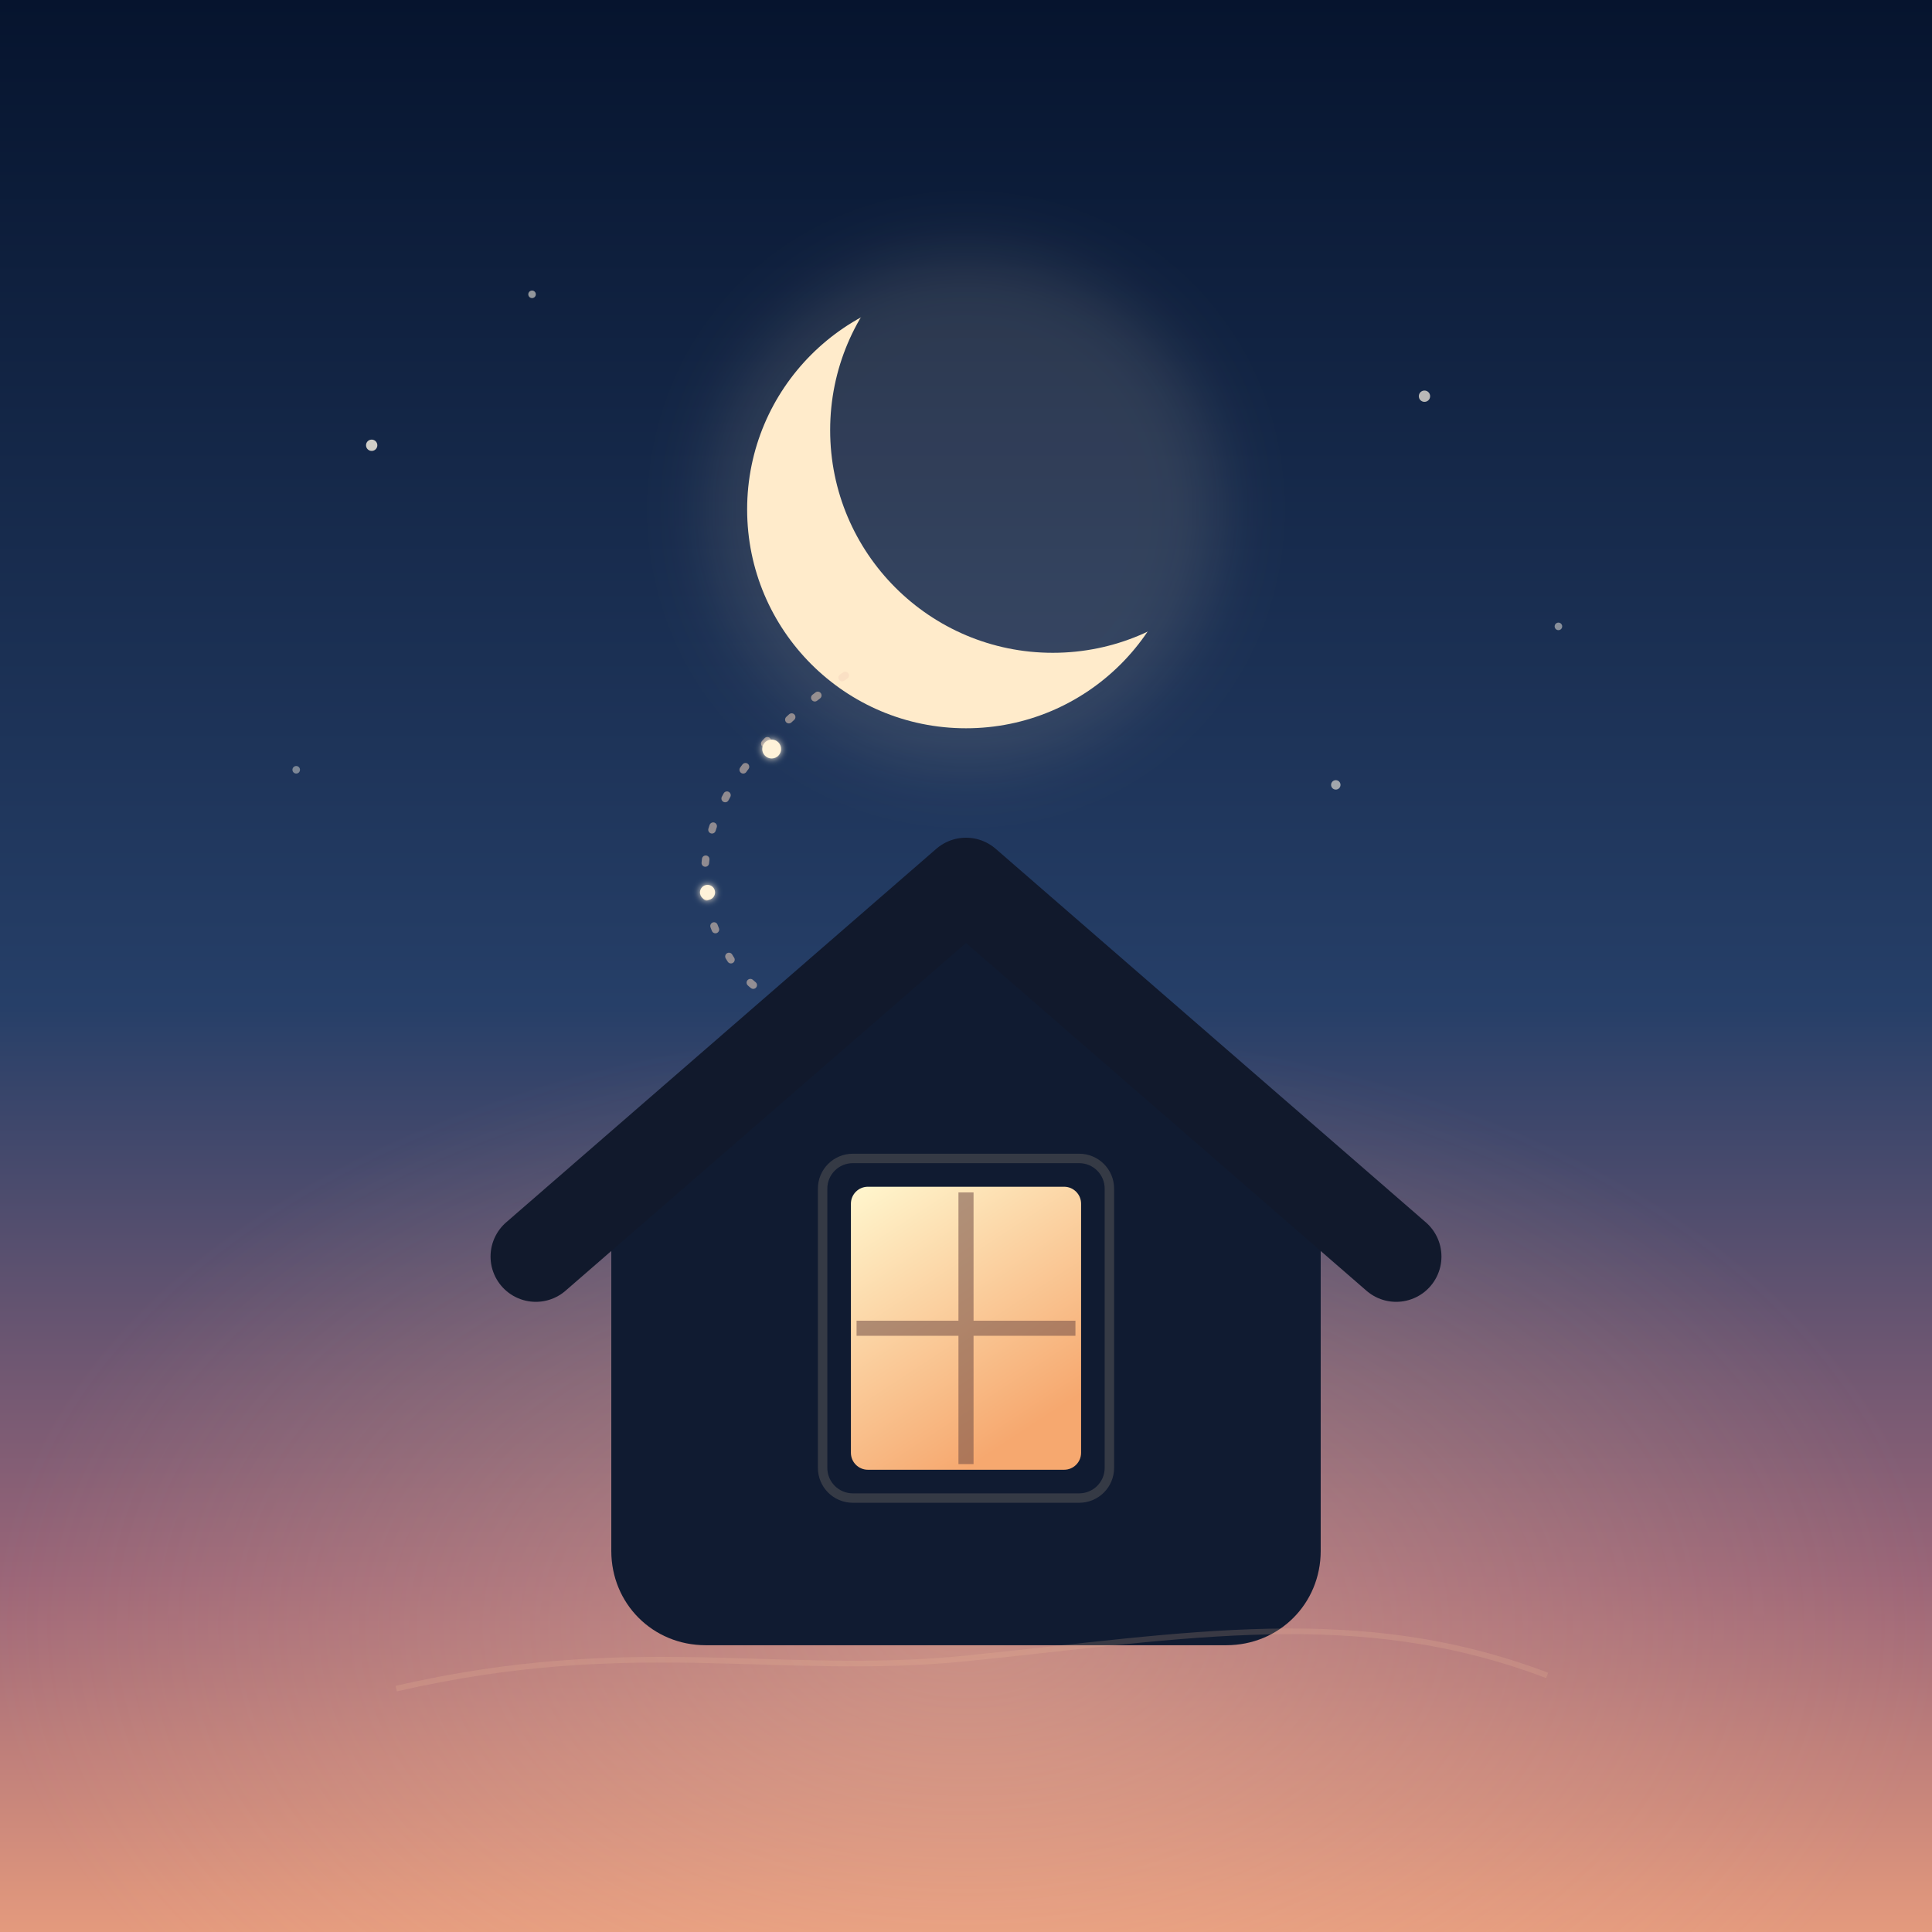
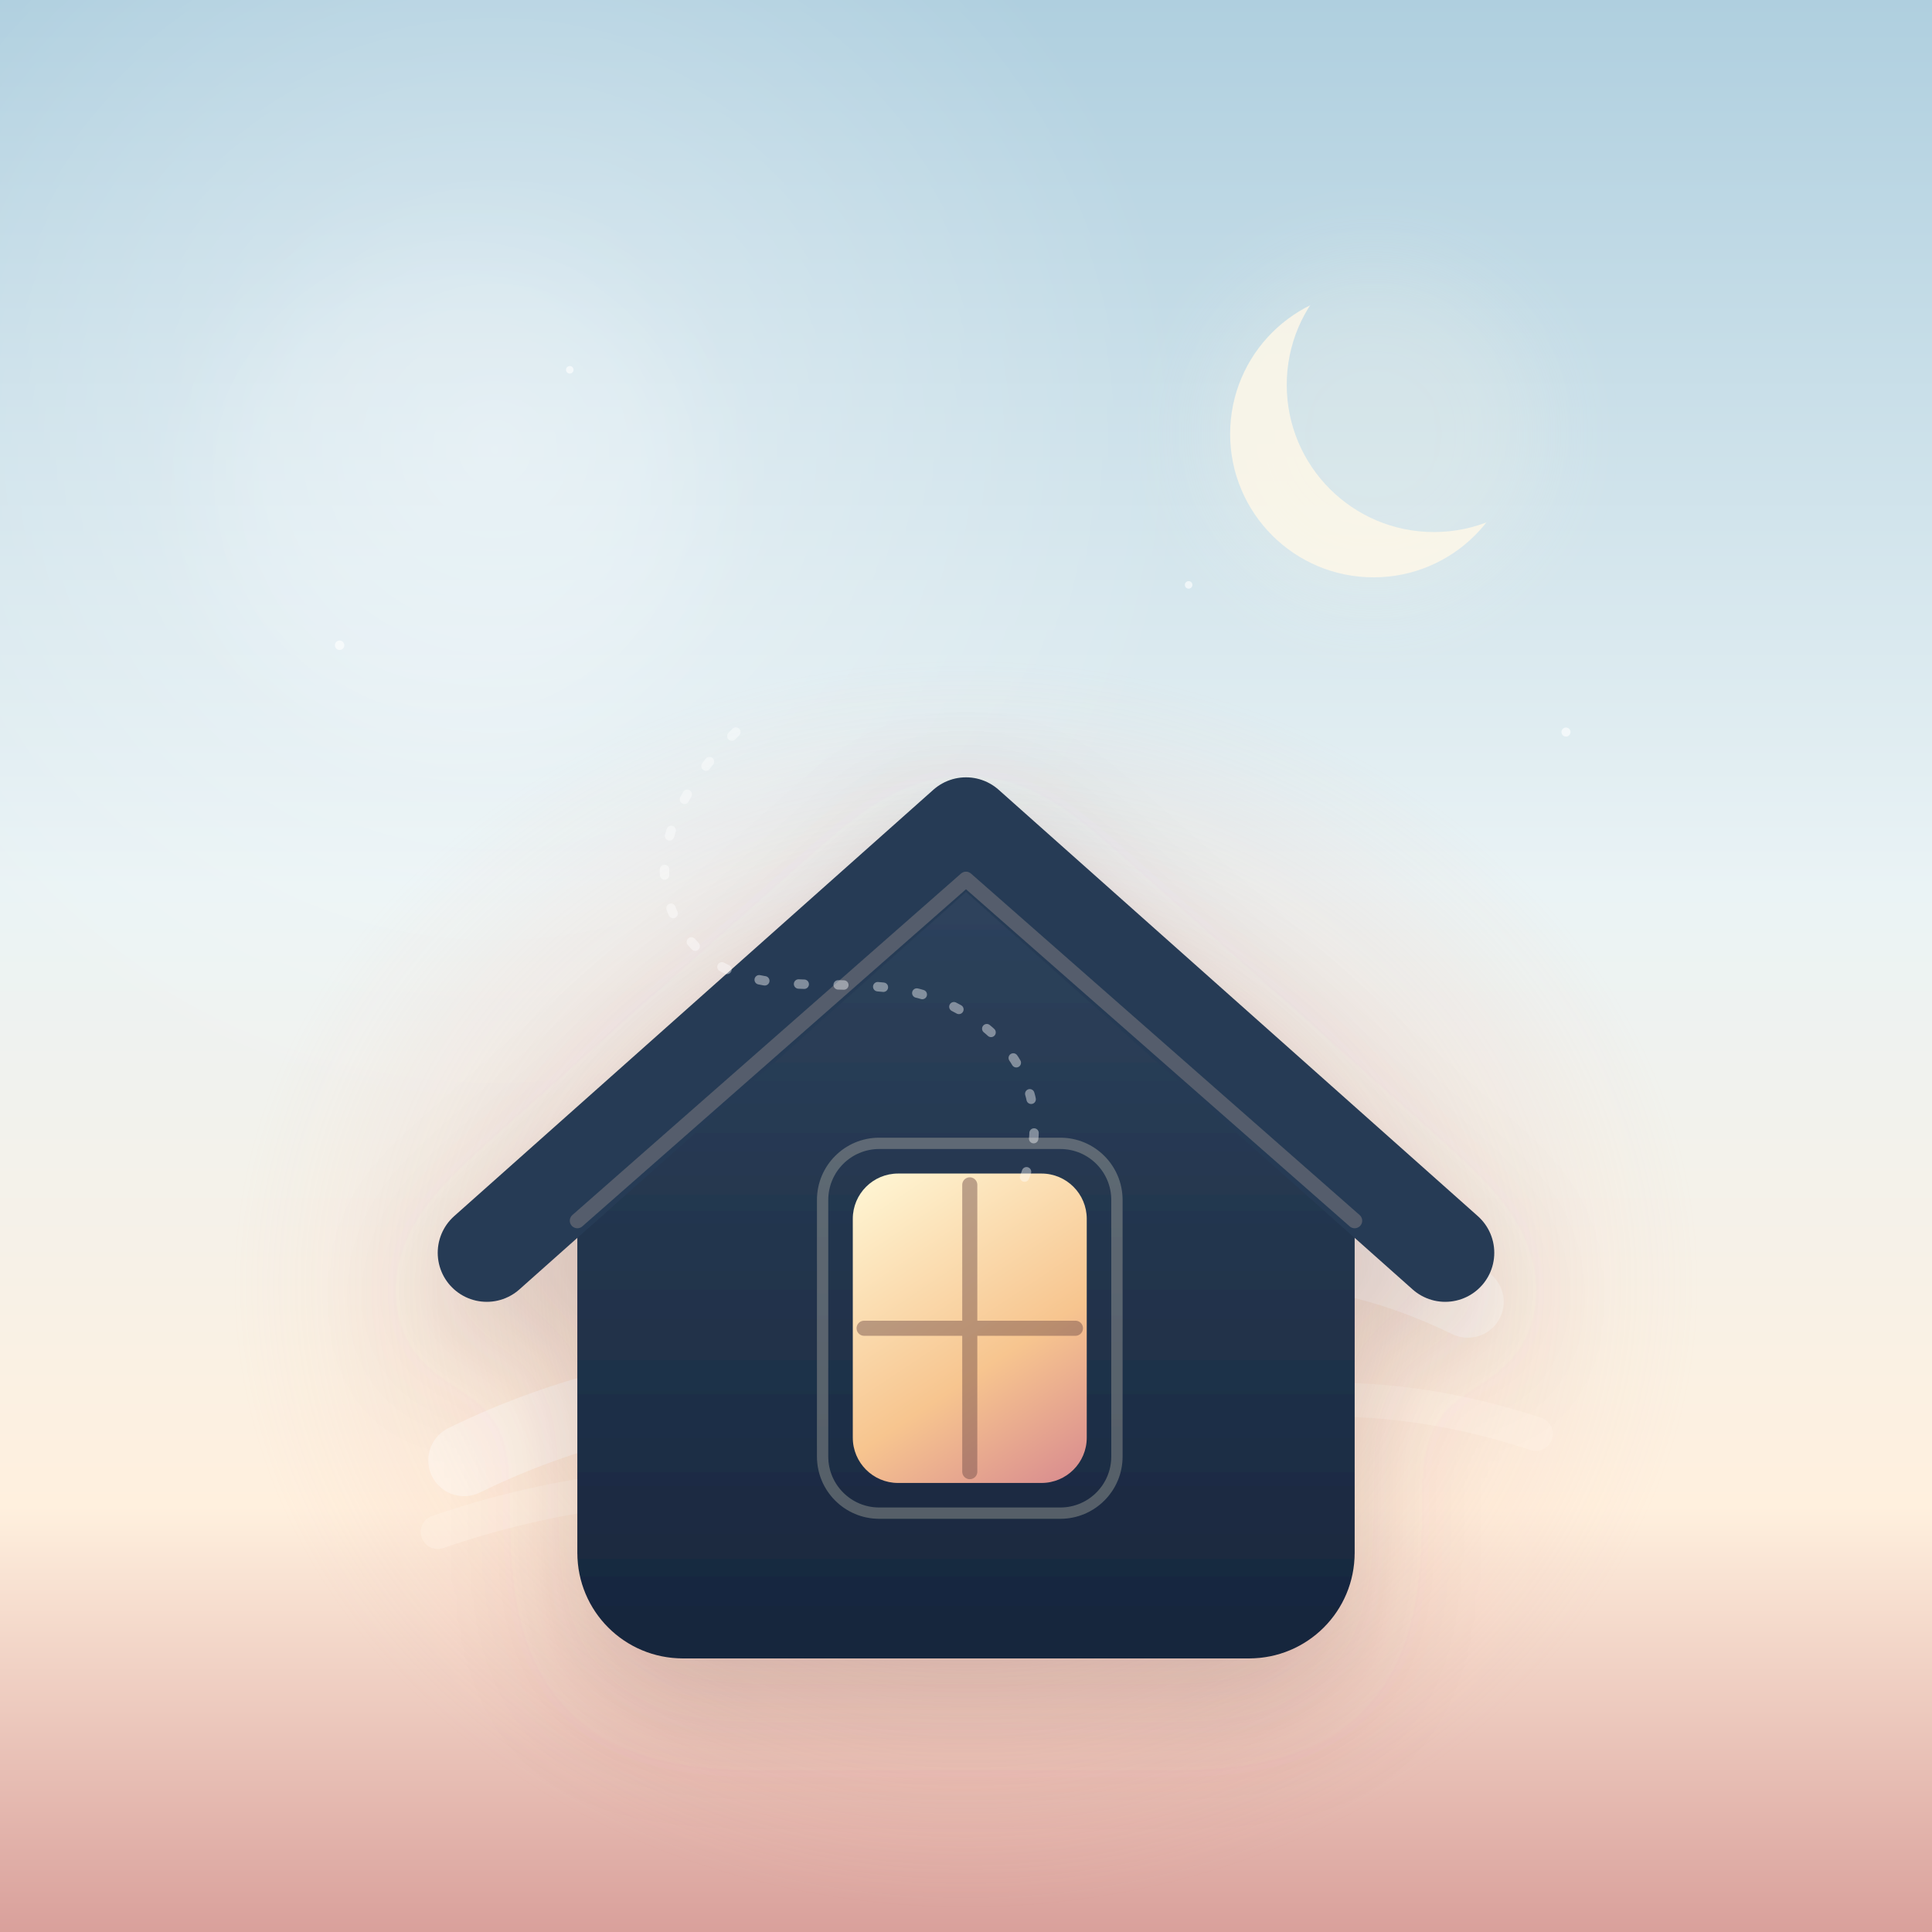
<svg xmlns="http://www.w3.org/2000/svg" width="1024" height="1024" viewBox="0 0 1024 1024">
  <defs>
    <linearGradient id="sky" x1="512" y1="0" x2="512" y2="1024" gradientUnits="userSpaceOnUse">
-       <stop stop-color="#06142E" />
-       <stop offset=".52" stop-color="#263F68" />
-       <stop offset=".82" stop-color="#9C6678" />
-       <stop offset="1" stop-color="#E49A7D" />
+       <stop stop-color="#AFCFDF" />
+       <stop offset=".46" stop-color="#EAF3F5" />
+       <stop offset=".78" stop-color="#FFF0DE" />
+       <stop offset="1" stop-color="#D9A09B" />
    </linearGradient>
-     <radialGradient id="horizon" cx="0" cy="0" r="1" gradientTransform="translate(512 862) rotate(90) scale(320 520)" gradientUnits="userSpaceOnUse">
-       <stop stop-color="#FFC49A" stop-opacity=".38" />
-       <stop offset="1" stop-color="#FFC49A" stop-opacity="0" />
+     <radialGradient id="warm" cx="0" cy="0" r="1" gradientTransform="translate(512 680) rotate(90) scale(330 390)" gradientUnits="userSpaceOnUse">
+       <stop stop-color="#FFE4BA" stop-opacity=".72" />
+       <stop offset=".62" stop-color="#F3B6A2" stop-opacity=".2" />
+       <stop offset="1" stop-color="#F3B6A2" stop-opacity="0" />
    </radialGradient>
-     <radialGradient id="windowGlow" cx="0" cy="0" r="1" gradientTransform="translate(512 688) rotate(90) scale(188)" gradientUnits="userSpaceOnUse">
-       <stop stop-color="#FFD8A4" stop-opacity=".55" />
-       <stop offset="1" stop-color="#FFD8A4" stop-opacity="0" />
+     <radialGradient id="quiet" cx="0" cy="0" r="1" gradientTransform="translate(260 238) rotate(42) scale(370)" gradientUnits="userSpaceOnUse">
+       <stop stop-color="#FFFFFF" stop-opacity=".42" />
+       <stop offset="1" stop-color="#FFFFFF" stop-opacity="0" />
    </radialGradient>
-     <linearGradient id="window" x1="469" y1="624" x2="553" y2="752" gradientUnits="userSpaceOnUse">
-       <stop stop-color="#FFF4CB" />
-       <stop offset="1" stop-color="#F6A86F" />
+     <linearGradient id="house" x1="512" y1="414" x2="512" y2="870" gradientUnits="userSpaceOnUse">
+       <stop stop-color="#314761" />
+       <stop offset="1" stop-color="#17263D" />
    </linearGradient>
-     <filter id="soft" x="-100%" y="-100%" width="300%" height="300%">
-       <feGaussianBlur stdDeviation="18" />
+     <linearGradient id="window" x1="459" y1="618" x2="570" y2="784" gradientUnits="userSpaceOnUse">
+       <stop stop-color="#FFF7D6" />
+       <stop offset=".62" stop-color="#F7C58F" />
+       <stop offset="1" stop-color="#D98D8F" />
+     </linearGradient>
+     <filter id="blur" x="-100%" y="-100%" width="300%" height="300%">
+       <feGaussianBlur stdDeviation="24" />
    </filter>
-     <filter id="star" x="-300%" y="-300%" width="700%" height="700%">
-       <feGaussianBlur stdDeviation="2" result="b" />
-       <feMerge>
-         <feMergeNode in="b" />
-         <feMergeNode in="SourceGraphic" />
-       </feMerge>
+     <filter id="softShadow" x="-60%" y="-60%" width="220%" height="220%">
+       <feDropShadow dx="0" dy="24" stdDeviation="32" flood-color="#6B4B57" flood-opacity=".22" />
    </filter>
-     <mask id="crescent">
+     <mask id="moon">
      <rect width="1024" height="1024" fill="black" />
-       <circle cx="512" cy="270" r="116" fill="white" />
-       <circle cx="558" cy="228" r="118" fill="black" />
+       <circle cx="728" cy="230" r="76" fill="white" />
+       <circle cx="760" cy="204" r="78" fill="black" />
    </mask>
  </defs>
  <rect width="1024" height="1024" fill="url(#sky)" />
-   <rect width="1024" height="1024" fill="url(#horizon)" />
-   <g fill="#FFF7E7">
-     <circle cx="197" cy="236" r="3" opacity=".8" />
-     <circle cx="282" cy="156" r="2" opacity=".55" />
-     <circle cx="755" cy="210" r="3" opacity=".7" />
-     <circle cx="826" cy="332" r="2" opacity=".48" />
-     <circle cx="157" cy="408" r="2" opacity=".42" />
-     <circle cx="708" cy="416" r="2.5" opacity=".58" />
+   <rect width="1024" height="1024" fill="url(#quiet)" />
+   <rect width="1024" height="1024" fill="url(#warm)" />
+   <circle cx="242" cy="262" r="128" fill="#FFFFFF" opacity=".16" filter="url(#blur)" />
+   <circle cx="728" cy="230" r="90" fill="#FFF9EA" opacity=".2" filter="url(#blur)" />
+   <rect width="1024" height="1024" fill="#FFF8E8" mask="url(#moon)" opacity=".82" />
+   <path d="M246 774C360 718 454 738 512 708C594 666 675 640 778 690" fill="none" stroke="#FFFFFF" stroke-opacity=".34" stroke-width="38" stroke-linecap="round" />
+   <path d="M232 812C360 768 447 797 528 774C620 748 705 724 814 760" fill="none" stroke="#FFF4E6" stroke-opacity=".4" stroke-width="18" stroke-linecap="round" />
+   <g opacity=".62" fill="#FFFFFF">
+     <circle cx="180" cy="342" r="2.5" />
+     <circle cx="302" cy="196" r="2" />
+     <circle cx="630" cy="310" r="2" />
+     <circle cx="830" cy="388" r="2.4" />
  </g>
-   <circle cx="512" cy="270" r="135" fill="#FFE9C8" opacity=".12" filter="url(#soft)" />
-   <rect width="1024" height="1024" fill="#FFEBCB" mask="url(#crescent)" />
-   <path d="M448 358C382 403 355 457 387 508C417 557 496 530 542 562C579 588 575 625 556 654" fill="none" stroke="#F6D8BF" stroke-opacity=".52" stroke-width="4" stroke-linecap="round" stroke-dasharray="2 16" />
-   <g fill="#FFF2D9" filter="url(#star)">
-     <circle cx="409" cy="397" r="5" />
-     <circle cx="375" cy="473" r="4" />
-     <circle cx="458" cy="539" r="4.5" />
-     <circle cx="552" cy="602" r="4" />
+   <g filter="url(#softShadow)">
+     <path d="M306 647L512 466L718 647V823C718 854 693 879 662 879H362C331 879 306 854 306 823V647Z" fill="url(#house)" />
+     <path d="M258 664L512 438L766 664" fill="none" stroke="#263B55" stroke-width="52" stroke-linecap="round" stroke-linejoin="round" />
+     <path d="M306 647L512 466L718 647" fill="none" stroke="#F6D8BF" stroke-opacity=".22" stroke-width="8" stroke-linecap="round" stroke-linejoin="round" />
+     <rect x="452" y="622" width="124" height="164" rx="24" fill="url(#window)" />
+     <path d="M514 628V780M458 704H570" stroke="#6E4B45" stroke-opacity=".45" stroke-width="8" stroke-linecap="round" />
+     <rect x="436" y="606" width="156" height="196" rx="30" fill="none" stroke="#FFF2D4" stroke-opacity=".26" stroke-width="6" />
  </g>
-   <circle cx="512" cy="690" r="190" fill="url(#windowGlow)" />
-   <path d="M324 650L512 493L700 650V822C700 850 678 872 650 872H374C346 872 324 850 324 822V650Z" fill="#101B31" />
-   <path d="M284 666L512 468L740 666" fill="none" stroke="#11192C" stroke-width="48" stroke-linecap="round" stroke-linejoin="round" />
-   <rect x="451" y="629" width="122" height="150" rx="9" fill="url(#window)" />
-   <path d="M512 632V776M454 704H570" stroke="#714D46" stroke-opacity=".55" stroke-width="8" />
-   <rect x="436" y="614" width="152" height="180" rx="16" fill="none" stroke="#FFDDB1" stroke-opacity=".16" stroke-width="5" />
-   <path d="M210 895C336 866 412 889 512 879C630 867 720 850 820 888" fill="none" stroke="#F7C59E" stroke-opacity=".18" stroke-width="3" />
+   <path d="M390 388C348 430 340 475 371 504C406 537 462 508 510 536C554 562 556 606 536 638" fill="none" stroke="#FFFFFF" stroke-opacity=".42" stroke-width="5" stroke-linecap="round" stroke-dasharray="3 18" />
</svg>
